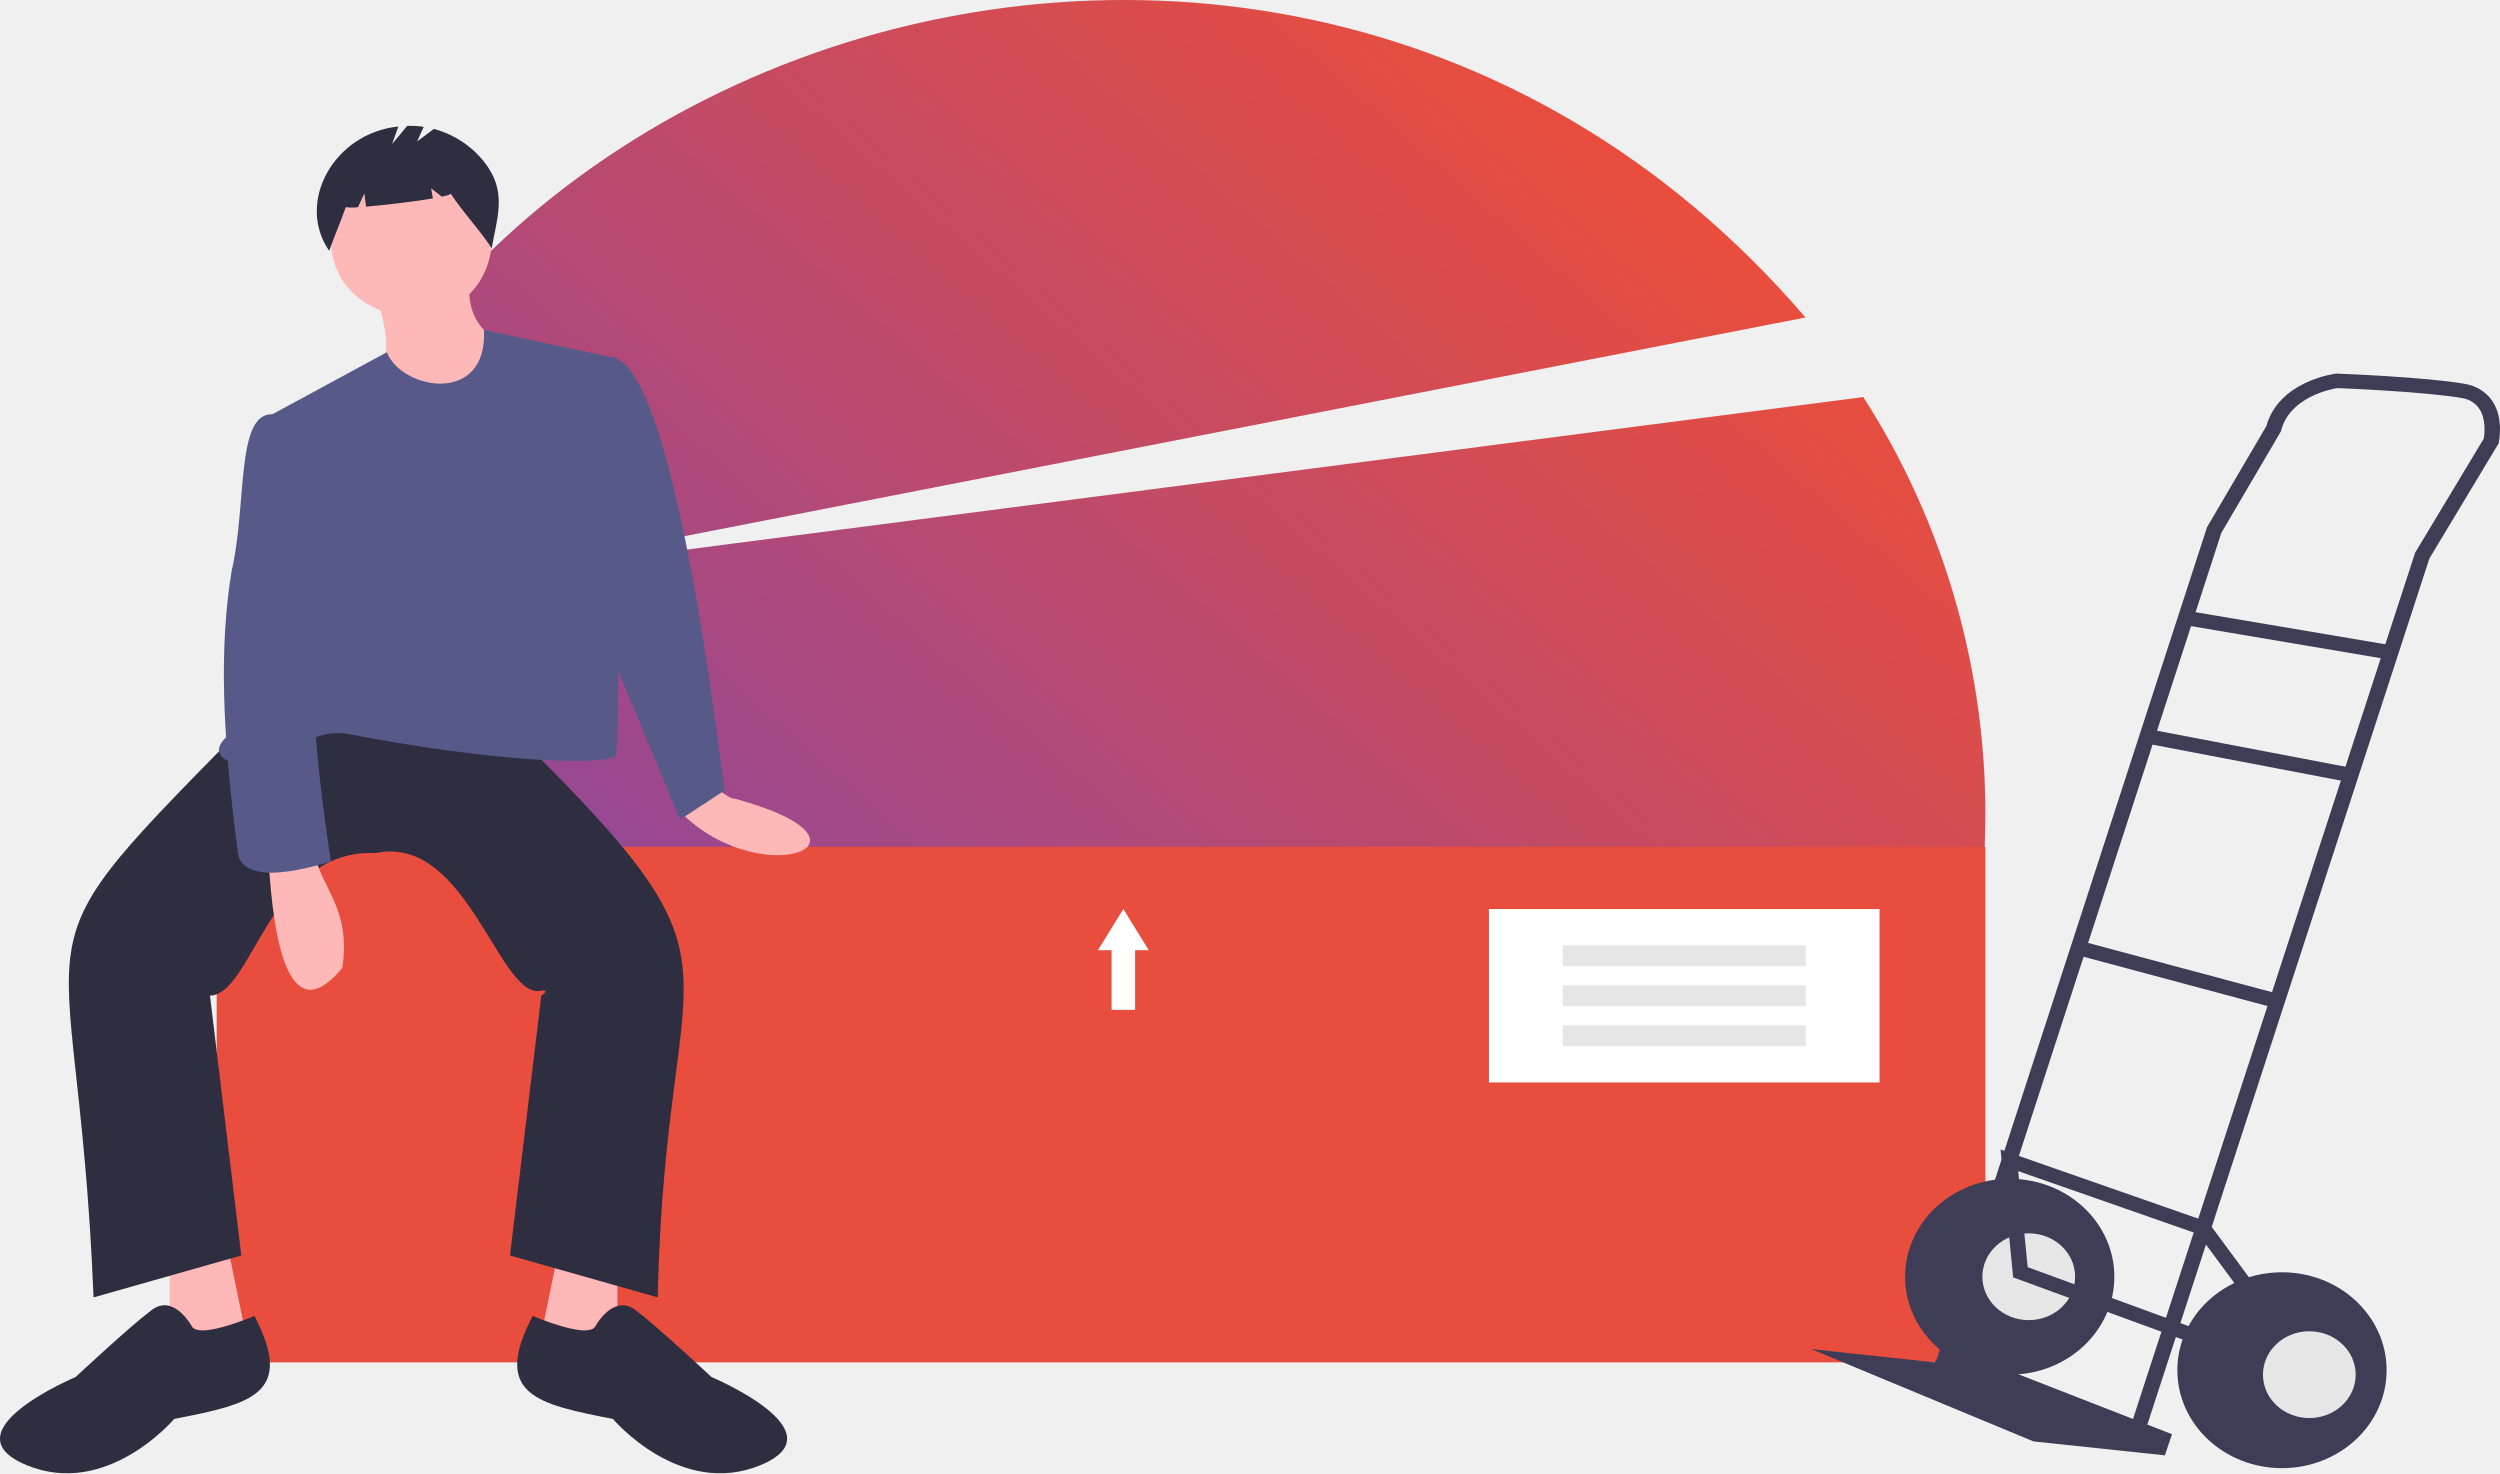
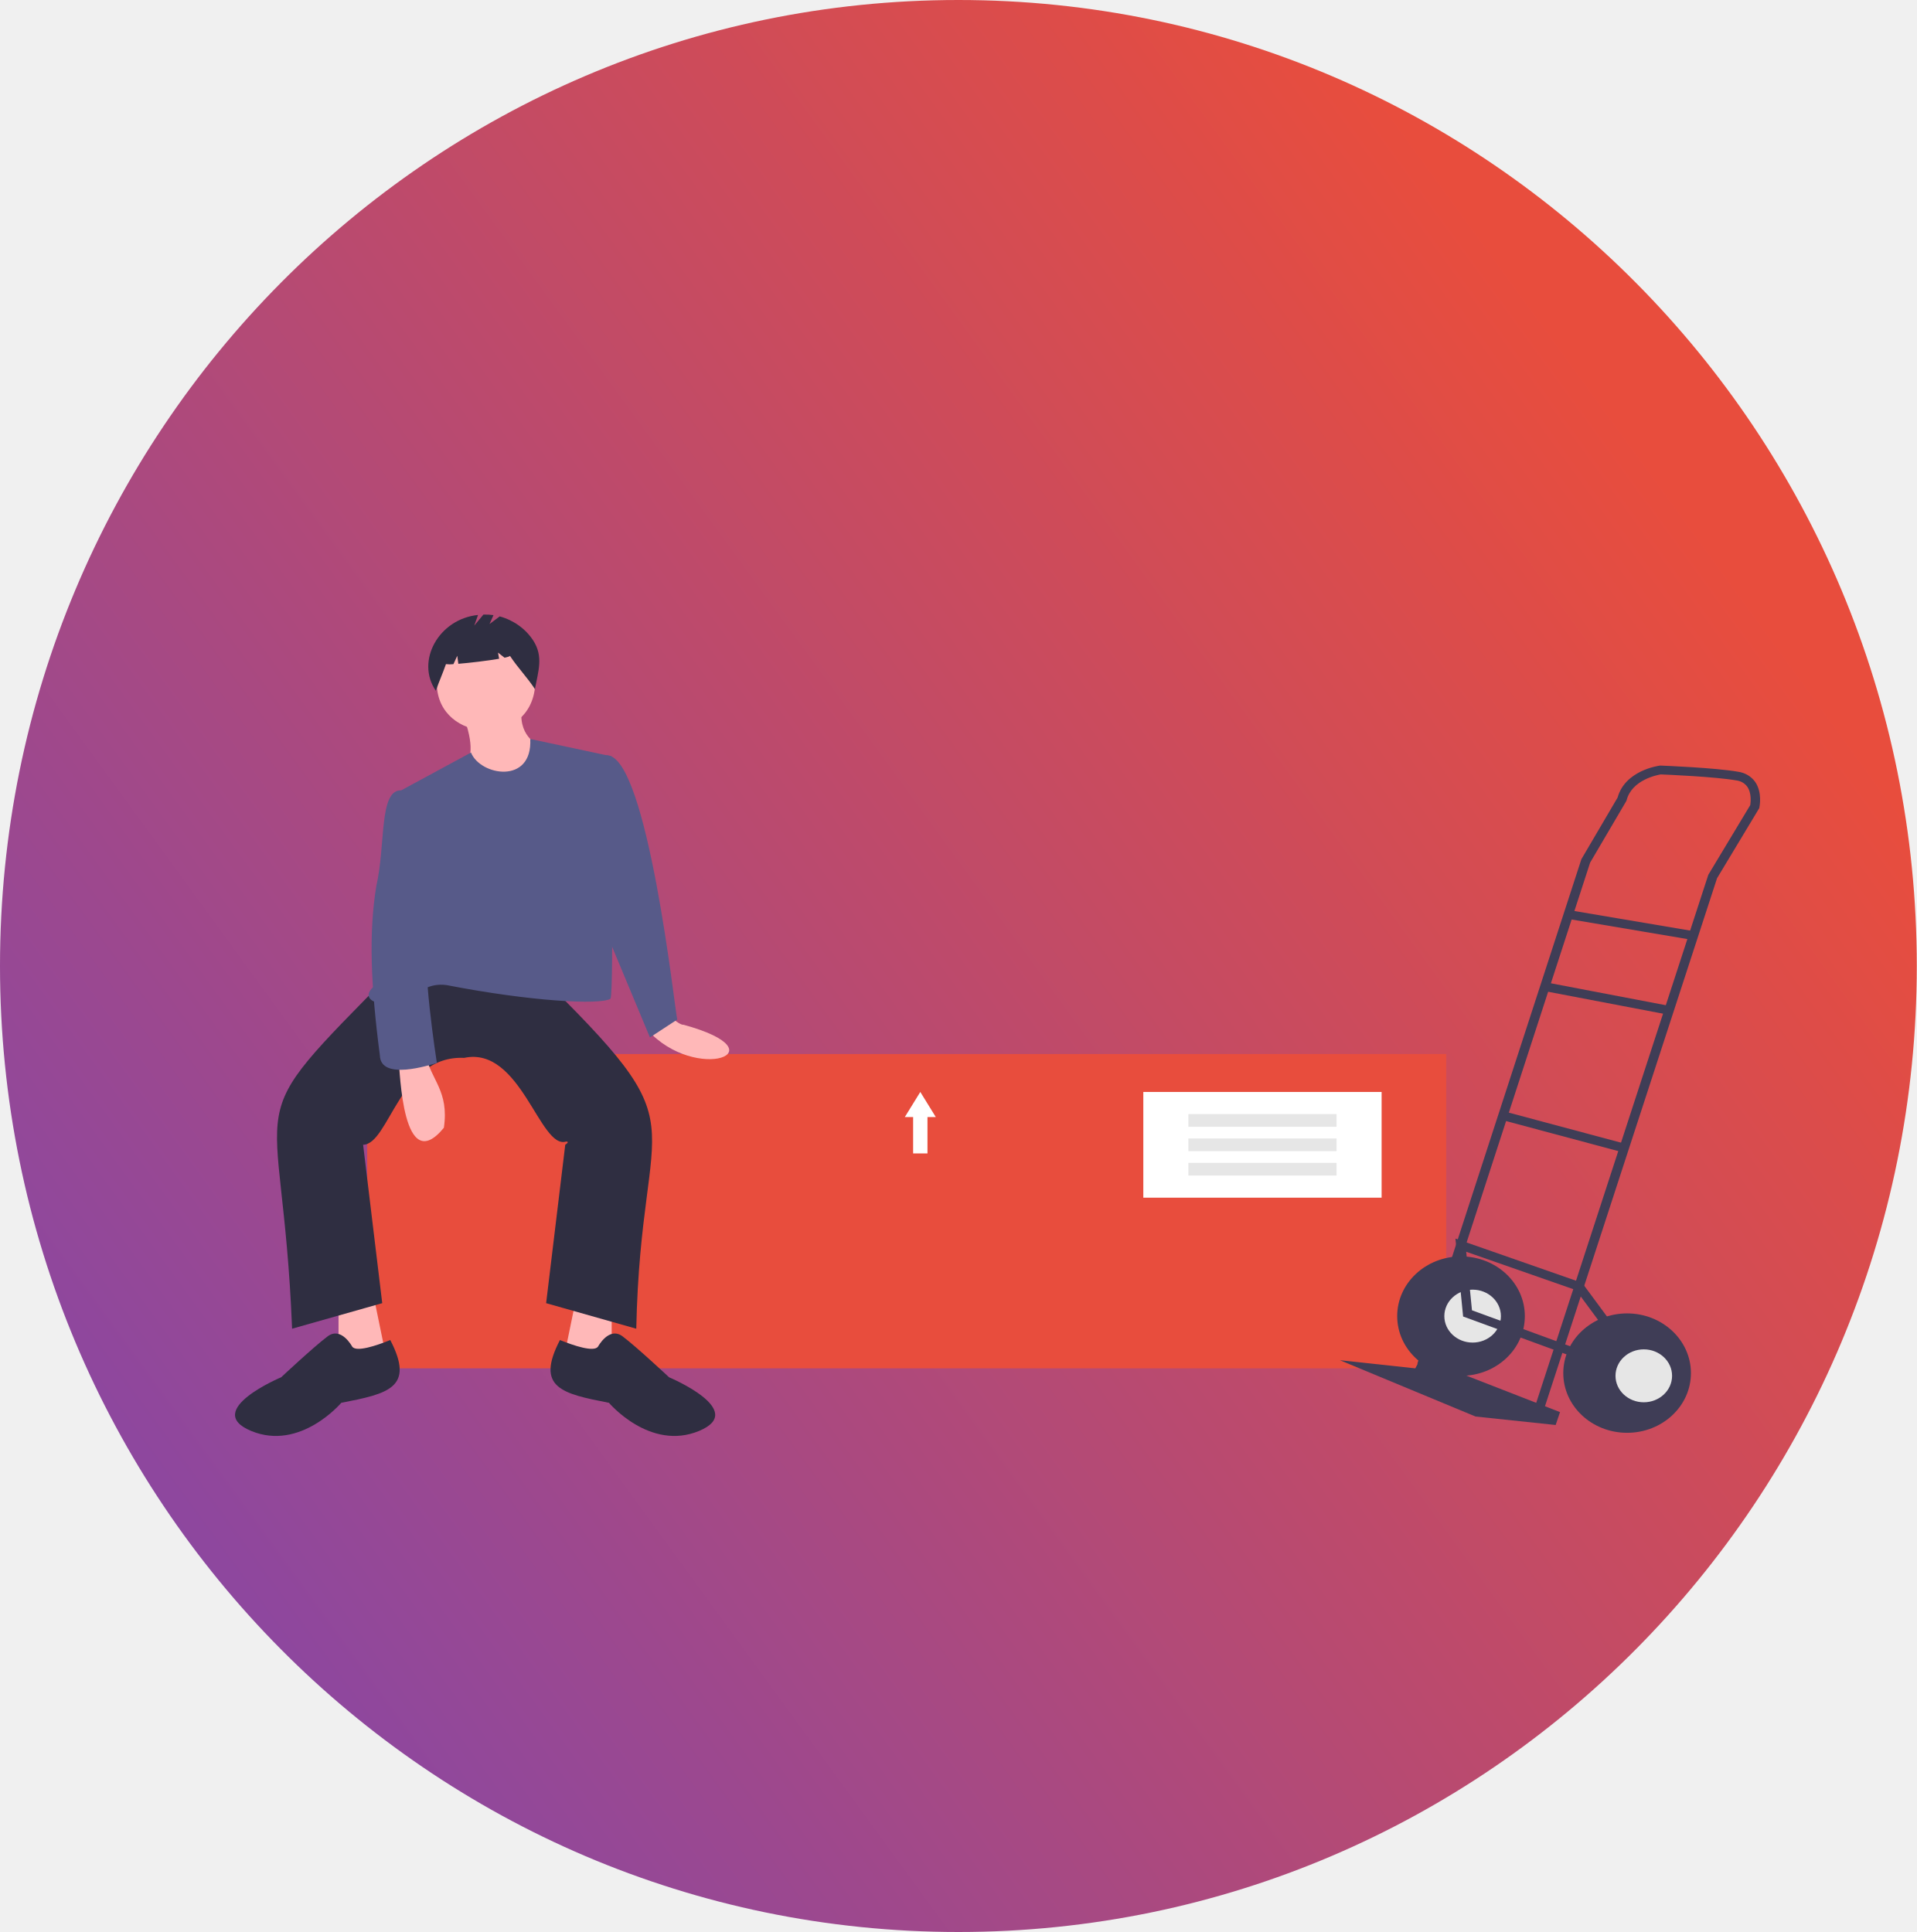
- <svg xmlns="http://www.w3.org/2000/svg" width="543" height="320" viewBox="0 0 543 320" fill="none">
-   <g clip-path="url(#clip0_21_304)">
-     <path d="M417.933 241.706C440.269 189.436 433.512 131.07 404.706 86.245L103.164 125.327L392.137 68.954C270.347 -73.21 33.3 21.085 56.15 200.577L417.933 241.706Z" fill="#E6E6E6" />
-     <path d="M417.933 241.706C440.269 189.436 433.512 131.07 404.706 86.245L103.164 125.327L392.137 68.954C270.347 -73.21 33.3 21.085 56.15 200.577L417.933 241.706Z" fill="url(#paint0_linear_21_304)" />
-     <path d="M431.232 183.926H47.063V295.905H431.232V183.926Z" fill="#E84D3D" />
-     <path d="M154.204 170.27C157.65 172.776 158.911 173.585 159.645 173.482C195.209 183.176 164.032 194.537 146.752 175.252L154.204 170.27Z" fill="#FFB8B8" />
-     <path d="M36.851 272.69V295.45L54.357 294.54L49.495 270.869L36.851 272.69Z" fill="#FFB8B8" />
-     <path d="M134.109 272.69V295.45L116.602 294.54L121.465 270.869L134.109 272.69Z" fill="#FFB8B8" />
-     <path d="M80.617 155.248L106.877 154.338C167.454 213.785 144.545 200.226 142.862 281.794L110.767 272.69L117.575 216.245C117.578 216.243 119.371 215.125 117.881 215.099C108.563 218.096 101.764 180.984 81.59 185.292C58.632 184.264 54.895 216.143 45.604 216.245L52.412 272.69L20.317 281.794C16.724 192.159 -0.888 212.408 56.303 154.338L80.617 155.248Z" fill="#2F2E41" />
-     <path d="M41.714 288.167C41.714 288.167 37.824 280.884 32.961 284.525C28.098 288.167 16.427 299.092 16.427 299.092C16.427 299.092 -11.778 310.927 5.728 318.21C23.235 325.493 37.824 308.196 37.824 308.196C54.498 304.941 64.116 302.857 55.273 285.832C50.253 287.865 43.148 290.22 41.714 288.167Z" fill="#2F2E41" />
-     <path d="M129.246 288.167C129.246 288.167 133.136 280.884 137.999 284.525C142.862 288.167 154.533 299.092 154.533 299.092C154.533 299.092 182.738 310.927 165.231 318.21C147.725 325.493 133.136 308.196 133.136 308.196C116.462 304.941 106.844 302.857 115.687 285.832C120.707 287.865 127.812 290.22 129.246 288.167Z" fill="#2F2E41" />
-     <path d="M106.876 52.373C105.43 75.037 72.387 73.041 71.864 52.373C73.31 29.71 106.353 31.705 106.876 52.373Z" fill="#FFB8B8" />
-     <path d="M81.59 64.208C90.098 88.279 70.01 75.174 98.123 94.252L108.822 74.223C108.822 74.223 101.041 71.492 102.014 61.477L81.59 64.208Z" fill="#FFB8B8" />
-     <path d="M134.109 77.865L105.117 71.67C105.932 88.034 87.276 84.74 84.021 76.509L56.303 91.52C67.937 132.081 64.988 133.755 49.495 159.8C43.581 164.855 52.425 167.752 60.123 164.986C65.995 161.594 68.977 158.579 75.268 159.346C104.998 165.141 129.748 166.509 133.664 164.244C135.066 162.367 133.624 78.19 134.109 77.865Z" fill="#575A89" />
-     <path d="M126.328 79.685C127.301 79.685 132.311 77.48 132.311 77.48C146.886 77.25 156.668 169.027 157.451 171.636L147.725 178.009L132.164 140.682L126.328 79.685Z" fill="#575A89" />
-     <path d="M58.248 186.202C58.745 189.638 59.591 228.223 74.357 210.199C76.294 197.049 69.708 193.124 67.973 184.381L58.248 186.202Z" fill="#FFB8B8" />
-     <path d="M62.138 91.52L59.158 89.974C51.169 89.728 53.687 109.524 50.307 124.021C47.545 140.91 48.332 159.533 51.571 184.43C51.855 193.567 69.336 187.811 71.864 187.113C71.864 187.113 66.028 149.786 68.946 143.413C71.864 137.04 62.138 91.52 62.138 91.52Z" fill="#575A89" />
-     <path d="M106.111 36.487C103.411 32.382 99.183 29.356 94.242 27.994L90.613 30.711L92.024 27.541C90.838 27.372 89.637 27.307 88.438 27.347L85.172 31.277L86.524 27.482C72.513 28.89 64.224 43.945 71.498 54.482C72.62 51.255 73.981 48.226 75.103 44.998C75.985 45.111 76.879 45.115 77.762 45.011L79.127 42.029L79.508 44.884C83.739 44.539 90.015 43.782 94.026 43.088L93.636 40.897L95.97 42.718C97.199 42.453 97.928 42.212 97.868 42.029C100.851 46.531 103.807 49.406 106.79 53.908C107.922 47.558 109.922 42.28 106.111 36.487Z" fill="#2F2E41" />
-     <path d="M408.238 197.434H323.395V235.107H408.238V197.434Z" fill="white" />
-     <path d="M392.194 205.325H339.439V209.842H392.194V205.325Z" fill="#E6E6E6" />
-     <path d="M392.194 214.012H339.439V218.529H392.194V214.012Z" fill="#E6E6E6" />
-     <path d="M392.194 222.699H339.439V227.216H392.194V222.699Z" fill="#E6E6E6" />
-     <path d="M249.51 206.383L246.75 201.909L243.99 197.434L241.231 201.909L238.471 206.383H241.436V219.34H246.544V206.383H249.51Z" fill="white" />
-     <path d="M436.51 298.576C449.061 298.576 459.235 289.053 459.235 277.305C459.235 265.557 449.061 256.033 436.51 256.033C423.96 256.033 413.786 265.557 413.786 277.305C413.786 289.053 423.96 298.576 436.51 298.576Z" fill="#3F3D56" />
-     <path d="M440.642 286.732C446.204 286.732 450.713 282.511 450.713 277.305C450.713 272.098 446.204 267.878 440.642 267.878C435.08 267.878 430.571 272.098 430.571 277.305C430.571 282.511 435.08 286.732 440.642 286.732Z" fill="#E6E6E6" />
-     <path d="M422.179 292.171L471.759 311.508L470.21 316.101L441.675 313.079L393.386 293.017L420.242 295.917L422.179 292.171Z" fill="#3F3D56" />
-     <path d="M466.005 310.637L527.668 121.291L542.685 96.329L542.738 96.088C542.786 95.868 543.889 90.65 541.177 86.871C540.493 85.932 539.61 85.135 538.583 84.529C537.555 83.923 536.406 83.522 535.205 83.35C526.918 81.896 508.377 81.179 507.592 81.149L507.444 81.144L507.297 81.162C506.79 81.227 494.941 82.848 492.262 92.534L479.371 114.496L479.32 114.653L420.96 294.251L424.172 295.166L482.481 115.723L495.416 93.687L495.468 93.484C497.362 86.196 506.418 84.491 507.622 84.296C509.516 84.371 526.942 85.097 534.587 86.439C535.346 86.536 536.075 86.779 536.728 87.153C537.382 87.528 537.945 88.025 538.383 88.614C540.054 90.93 539.636 94.341 539.489 95.238L524.564 120.047L524.511 120.211L462.794 309.721L466.005 310.637Z" fill="#3F3D56" />
-     <path d="M475.021 132.655L474.424 135.747L518.959 143.276L519.556 140.184L475.021 132.655Z" fill="#3F3D56" />
-     <path d="M466.704 158.372L466.032 161.451L510.249 169.898L510.921 166.819L466.704 158.372Z" fill="#3F3D56" />
-     <path d="M451.893 204.366L450.97 207.387L494.14 218.95L495.063 215.928L451.893 204.366Z" fill="#3F3D56" />
-     <path d="M481.089 293.513L482.313 290.586L440.411 275.228L438.353 254.373L477.462 268.047L490.132 285.208L492.895 283.422L479.624 265.448L434.519 249.678L437.258 277.448L481.089 293.513Z" fill="#3F3D56" />
-     <path d="M495.645 318.881C508.195 318.881 518.369 309.357 518.369 297.609C518.369 285.861 508.195 276.338 495.645 276.338C483.095 276.338 472.921 285.861 472.921 297.609C472.921 309.357 483.095 318.881 495.645 318.881Z" fill="#3F3D56" />
-     <path d="M501.584 308.003C507.146 308.003 511.655 303.783 511.655 298.576C511.655 293.37 507.146 289.149 501.584 289.149C496.022 289.149 491.513 293.37 491.513 298.576C491.513 303.783 496.022 308.003 501.584 308.003Z" fill="#E6E6E6" />
+ <svg xmlns="http://www.w3.org/2000/svg" width="367" height="370" viewBox="0 0 367 370" fill="none">
+   <ellipse cx="183.5" cy="185" rx="183.5" ry="185" fill="url(#paint0_linear_248_103)" />
+   <g clip-path="url(#clip0_248_103)">
+     <path d="M276.896 201.86H70.308V262.049H276.896V201.86Z" fill="#E84D3D" />
+     <path d="M127.924 194.52C129.777 195.867 130.455 196.302 130.85 196.247C149.974 201.457 133.209 207.564 123.917 197.198L127.924 194.52Z" fill="#FFB8B8" />
+     <path d="M64.817 249.571V261.805L74.231 261.315L71.616 248.592L64.817 249.571Z" fill="#FFB8B8" />
+     <path d="M117.117 249.571V261.805L107.703 261.315L110.318 248.592L117.117 249.571Z" fill="#FFB8B8" />
+     <path d="M88.352 186.446L102.473 185.957C135.049 217.909 122.73 210.622 121.825 254.464L104.565 249.571L108.226 219.232C108.228 219.231 109.192 218.63 108.391 218.616C103.38 220.227 99.724 200.279 88.875 202.594C76.529 202.042 74.52 219.177 69.524 219.232L73.185 249.571L55.926 254.464C53.993 206.286 44.522 217.169 75.277 185.957L88.352 186.446Z" fill="#2F2E41" />
+     <path d="M67.432 257.89C67.432 257.89 65.34 253.975 62.725 255.932C60.11 257.89 53.834 263.762 53.834 263.762C53.834 263.762 38.666 270.123 48.081 274.038C57.495 277.953 65.34 268.655 65.34 268.655C74.306 266.906 79.479 265.786 74.723 256.634C72.024 257.728 68.203 258.993 67.432 257.89Z" fill="#2F2E41" />
+     <path d="M114.503 257.89C114.503 257.89 116.595 253.975 119.21 255.932C121.825 257.89 128.101 263.762 128.101 263.762C128.101 263.762 143.268 270.123 133.854 274.038C124.44 277.953 116.595 268.655 116.595 268.655C107.628 266.906 102.456 265.786 107.211 256.634C109.911 257.728 113.731 258.993 114.503 257.89Z" fill="#2F2E41" />
+     <path d="M102.473 131.151C101.695 143.332 83.926 142.26 83.645 131.151C84.423 118.969 102.192 120.041 102.473 131.151Z" fill="#FFB8B8" />
+     <path d="M88.875 137.512C93.45 150.45 82.648 143.406 97.766 153.66L103.519 142.895C103.519 142.895 99.335 141.427 99.858 136.044L88.875 137.512Z" fill="#FFB8B8" />
+     <path d="M117.117 144.852L101.527 141.523C101.965 150.318 91.933 148.548 90.183 144.124L75.277 152.192C81.533 173.994 79.948 174.893 71.616 188.893C68.436 191.61 73.191 193.167 77.331 191.68C80.489 189.857 82.092 188.236 85.476 188.649C101.463 191.763 114.772 192.498 116.878 191.281C117.632 190.272 116.857 145.027 117.117 144.852Z" fill="#575A89" />
+     <path d="M112.933 145.831C113.456 145.831 116.15 144.646 116.15 144.646C123.989 144.522 129.249 193.852 129.67 195.254L124.44 198.68L116.071 178.617L112.933 145.831Z" fill="#575A89" />
+     <path d="M76.323 203.084C76.59 204.93 77.045 225.67 84.986 215.982C86.028 208.914 82.486 206.804 81.553 202.105L76.323 203.084Z" fill="#FFB8B8" />
+     <path d="M78.415 152.192L76.812 151.361C72.516 151.229 73.87 161.869 72.053 169.662C70.568 178.739 70.99 188.749 72.733 202.131C72.885 207.042 82.286 203.948 83.645 203.573C83.645 203.573 80.507 183.51 82.076 180.085C83.645 176.659 78.415 152.192 78.415 152.192Z" fill="#575A89" />
+     <path d="M102.062 122.612C100.609 120.405 98.336 118.779 95.679 118.047L93.728 119.507L94.486 117.804C93.848 117.712 93.203 117.678 92.558 117.699L90.802 119.811L91.528 117.772C83.994 118.528 79.537 126.621 83.448 132.284C84.052 130.549 84.784 128.921 85.387 127.187C85.861 127.247 86.342 127.249 86.817 127.193L87.551 125.591L87.756 127.125C90.031 126.94 93.406 126.533 95.563 126.16L95.353 124.982L96.608 125.961C97.269 125.818 97.661 125.689 97.629 125.591C99.233 128.01 100.823 129.556 102.427 131.975C103.036 128.562 104.111 125.725 102.062 122.612Z" fill="#2F2E41" />
+     <path d="M264.531 209.121H218.906V229.37H264.531V209.121Z" fill="white" />
+     <path d="M255.903 213.362H227.534V215.79H255.903V213.362Z" fill="#E6E6E6" />
+     <path d="M255.903 218.032H227.534V220.46H255.903V218.032Z" fill="#E6E6E6" />
+     <path d="M255.903 222.701H227.534V225.129H255.903V222.701Z" fill="#E6E6E6" />
+     <path d="M179.175 213.931L177.691 211.526L176.207 209.121L174.723 211.526L173.239 213.931H174.833V220.895H177.58V213.931H179.175Z" fill="white" />
+     <path d="M279.735 263.485C286.484 263.485 291.955 258.366 291.955 252.051C291.955 245.737 286.484 240.618 279.735 240.618C272.986 240.618 267.515 245.737 267.515 252.051C267.515 258.366 272.986 263.485 279.735 263.485Z" fill="#3F3D56" />
+     <path d="M281.957 257.118C284.948 257.118 287.372 254.85 287.372 252.051C287.372 249.253 284.948 246.984 281.957 246.984C278.966 246.984 276.541 249.253 276.541 252.051C276.541 254.85 278.966 257.118 281.957 257.118Z" fill="#E6E6E6" />
+     <path d="M272.028 260.042L298.69 270.436L297.857 272.904L282.512 271.28L256.544 260.496L270.986 262.056L272.028 260.042Z" fill="#3F3D56" />
+     <path d="M295.596 269.967L328.755 168.194L336.831 154.777L336.859 154.647C336.885 154.529 337.478 151.724 336.02 149.693C335.652 149.189 335.177 148.76 334.625 148.434C334.072 148.109 333.454 147.893 332.808 147.801C328.352 147.019 318.381 146.634 317.959 146.618L317.879 146.615L317.801 146.625C317.528 146.66 311.156 147.531 309.716 152.737L302.783 164.542L302.756 164.626L271.373 261.16L273.1 261.652L304.456 165.201L311.411 153.357L311.44 153.248C312.458 149.33 317.328 148.414 317.975 148.309C318.994 148.35 328.365 148.74 332.476 149.461C332.884 149.513 333.276 149.644 333.627 149.845C333.979 150.046 334.282 150.313 334.517 150.63C335.416 151.875 335.191 153.708 335.112 154.19L327.086 167.526L327.057 167.614L293.869 269.475L295.596 269.967Z" fill="#3F3D56" />
+     <path d="M300.444 174.302L300.123 175.964L324.072 180.011L324.393 178.349L300.444 174.302Z" fill="#3F3D56" />
+     <path d="M295.971 188.125L295.61 189.78L319.388 194.32L319.749 192.665L295.971 188.125Z" fill="#3F3D56" />
+     <path d="M288.007 212.847L287.51 214.47L310.725 220.685L311.222 219.062L288.007 212.847Z" fill="#3F3D56" />
+     <path d="M303.707 260.763L304.365 259.19L281.832 250.935L280.726 239.726L301.757 247.075L308.57 256.299L310.056 255.339L302.919 245.678L278.664 237.202L280.137 252.128L303.707 260.763Z" fill="#3F3D56" />
+     <path d="M311.535 274.398C318.284 274.398 323.755 269.28 323.755 262.965C323.755 256.651 318.284 251.532 311.535 251.532C304.786 251.532 299.315 256.651 299.315 262.965C299.315 269.28 304.786 274.398 311.535 274.398Z" fill="#3F3D56" />
+     <path d="M314.729 268.552C317.72 268.552 320.144 266.283 320.144 263.485C320.144 260.686 317.72 258.418 314.729 258.418C311.738 258.418 309.313 260.686 309.313 263.485C309.313 266.283 311.738 268.552 314.729 268.552Z" fill="#E6E6E6" />
  </g>
  <defs>
-     <linearGradient id="paint0_linear_21_304" x1="323.185" y1="8.607" x2="21.121" y2="353.989" gradientUnits="userSpaceOnUse">
+     <linearGradient id="paint0_linear_248_103" x1="261.719" y1="13.175" x2="-182.251" y2="336.33" gradientUnits="userSpaceOnUse">
      <stop stop-color="#E84D3D" />
      <stop offset="1" stop-color="#5944D7" />
    </linearGradient>
-     <clipPath id="clip0_21_304">
-       <rect width="543" height="320" fill="white" />
+     <clipPath id="clip0_248_103">
+       <rect width="292" height="172" fill="white" transform="translate(45 103)" />
    </clipPath>
  </defs>
</svg>
